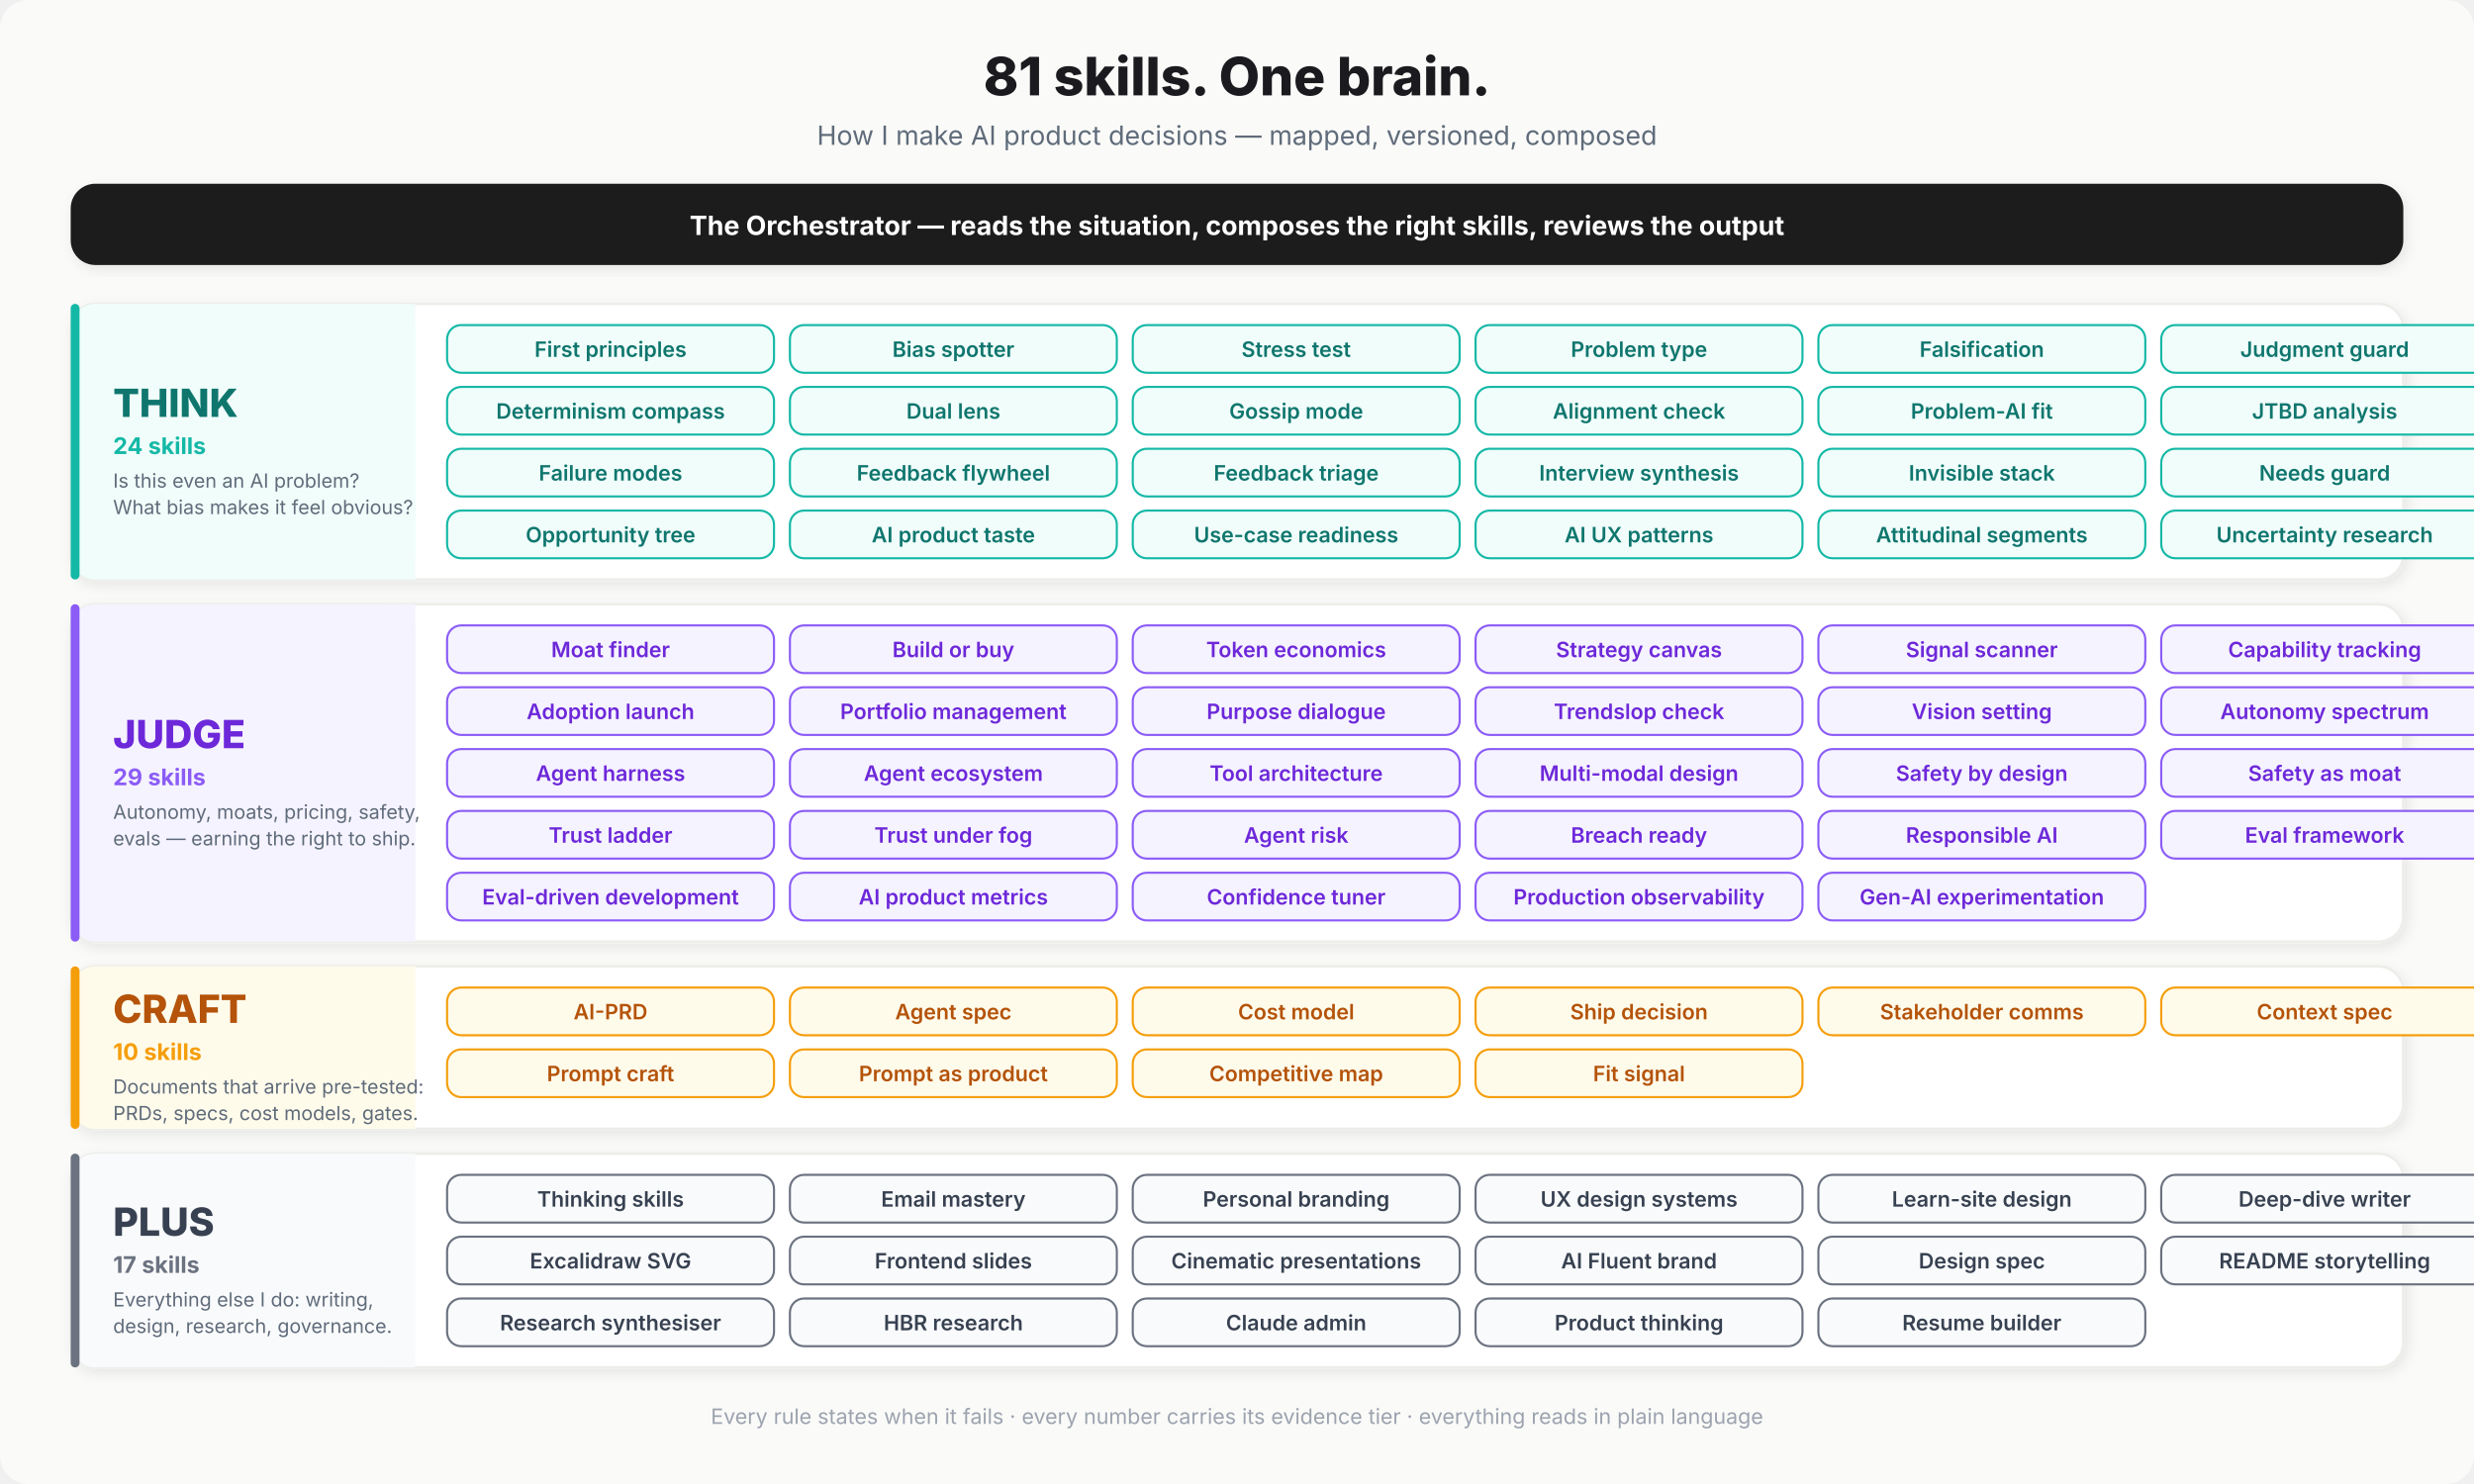
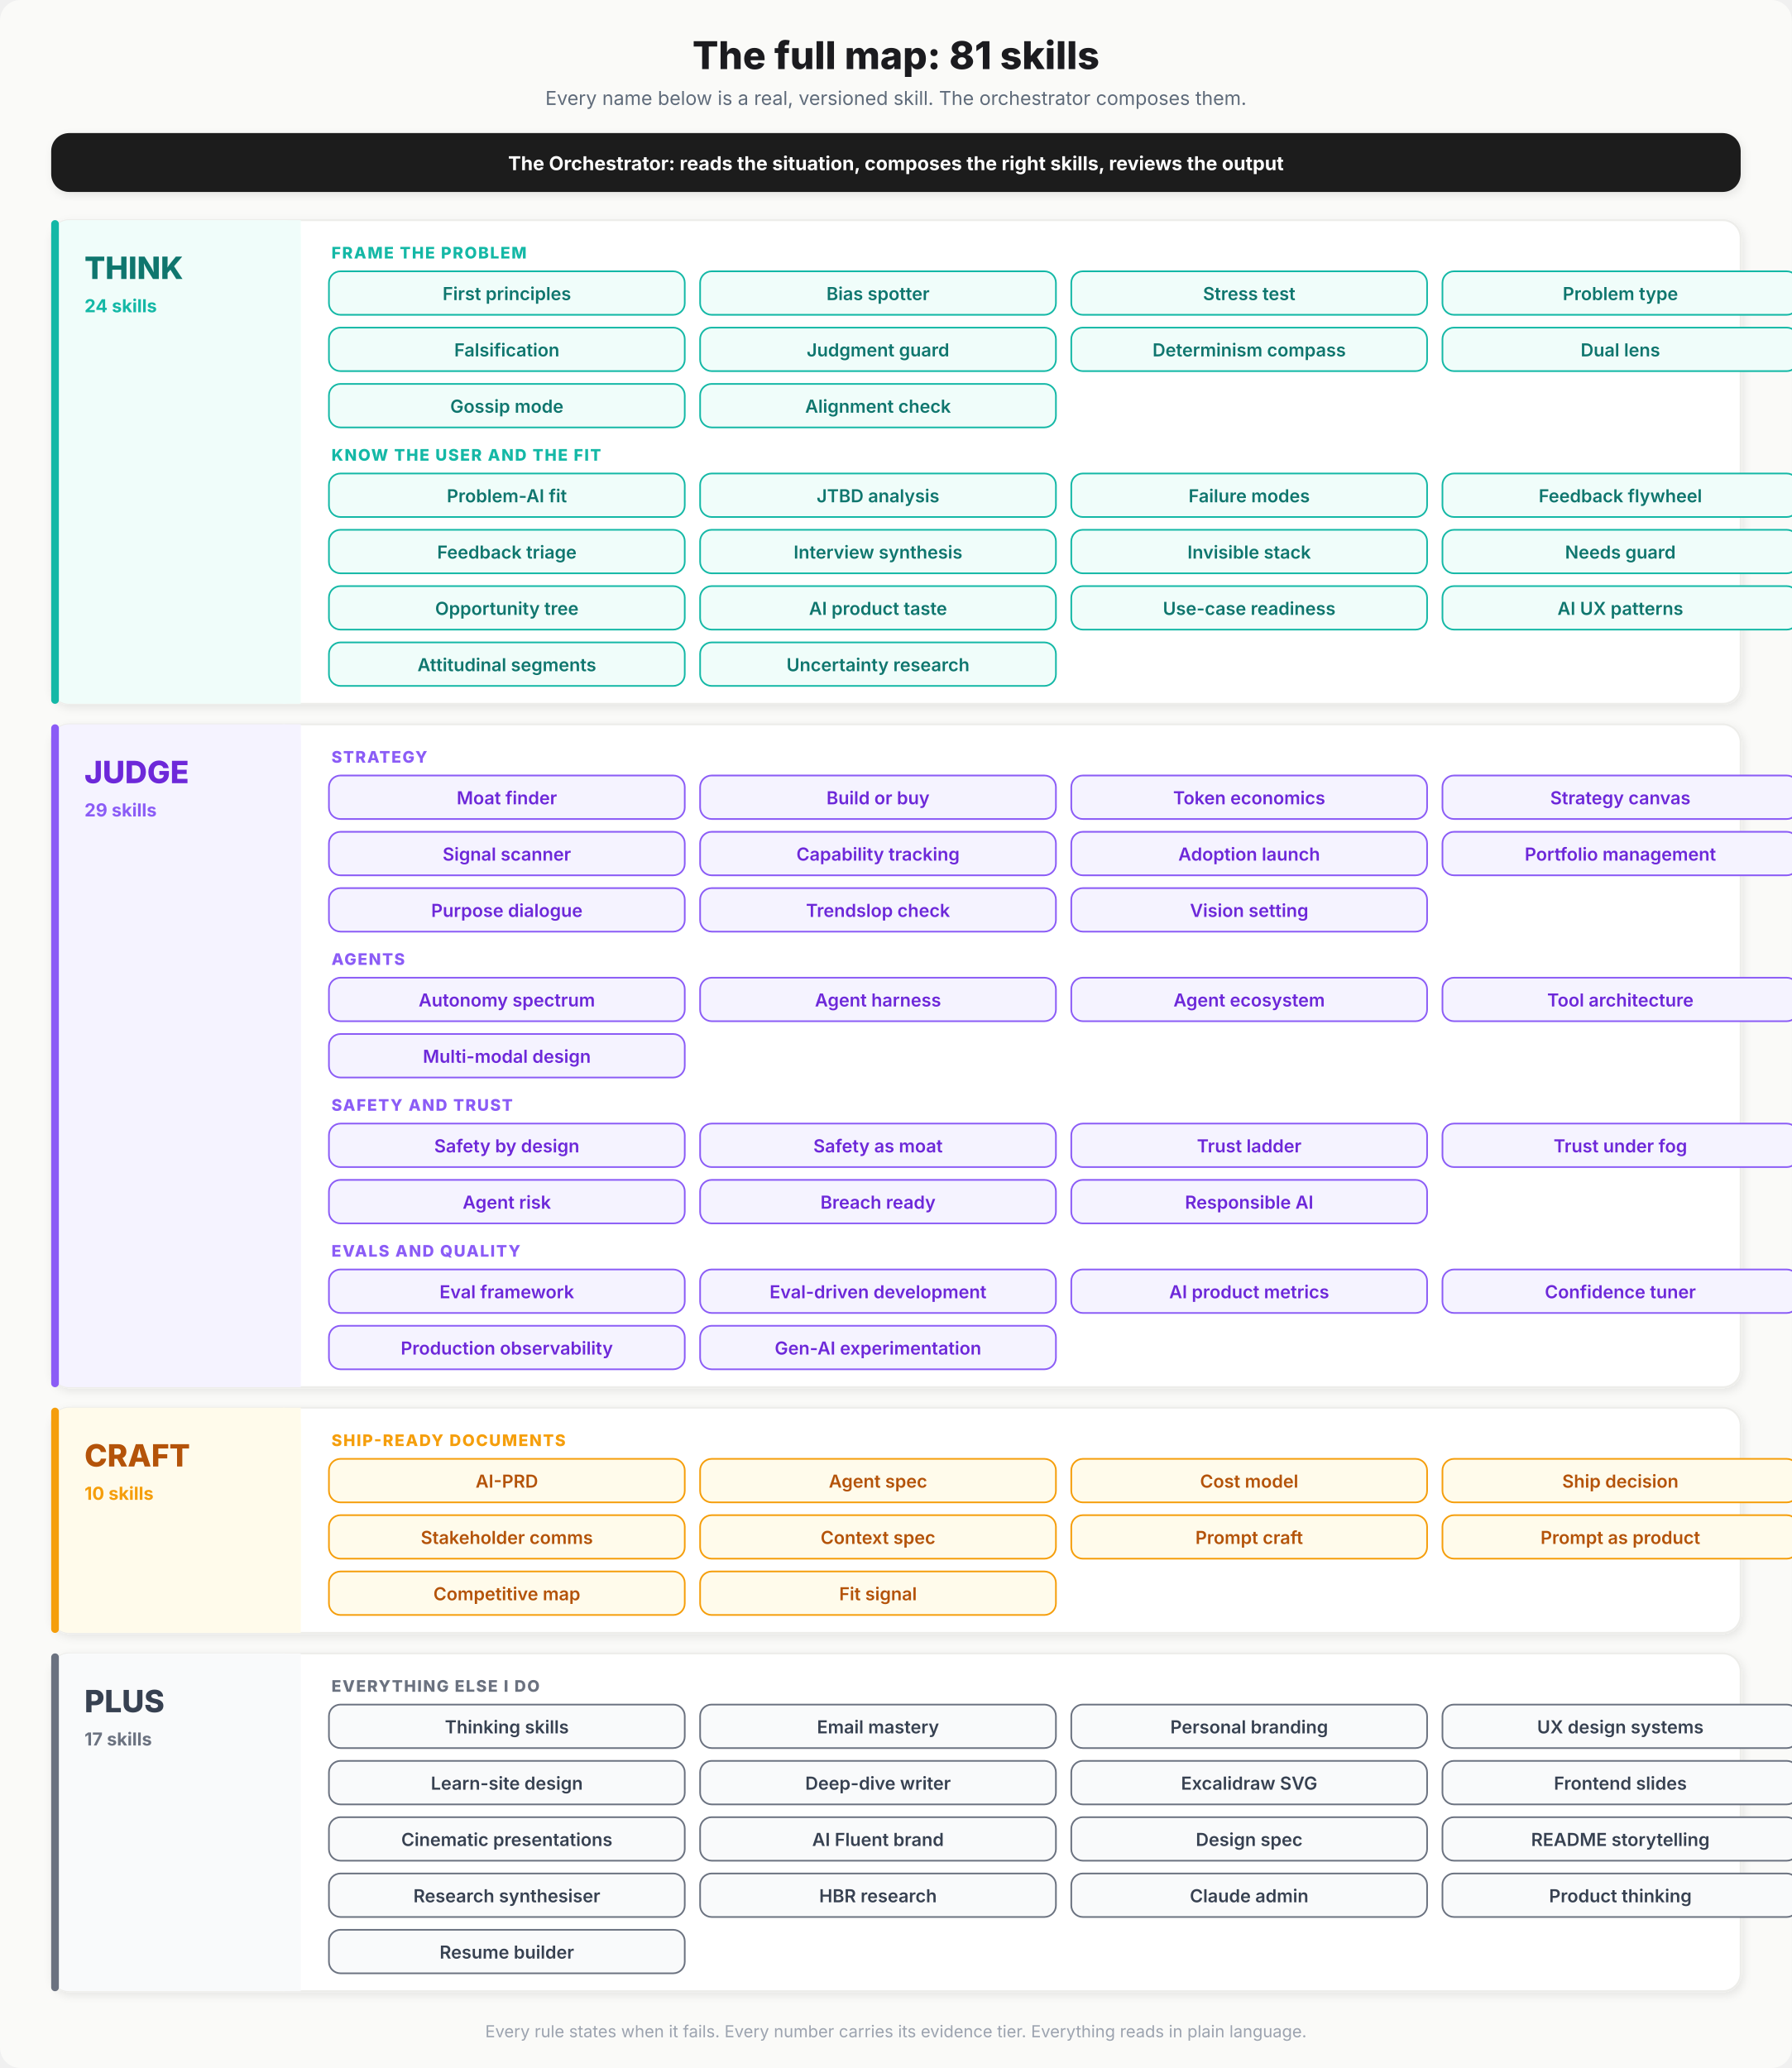
- <svg xmlns="http://www.w3.org/2000/svg" viewBox="0 0 1400 840" font-family="Inter, -apple-system, sans-serif" role="img" aria-label="The full map of 81 skills organized as Think, Judge, Craft, Plus, composed by the orchestrator">
+ <svg xmlns="http://www.w3.org/2000/svg" viewBox="0 0 1400 1616" font-family="Inter, -apple-system, sans-serif" role="img" aria-label="The full map of 81 skills">
  <defs>
    <filter id="s" x="-15%" y="-15%" width="130%" height="130%">
      <feDropShadow dx="1.5" dy="2.5" stdDeviation="3.5" flood-color="#00000015" />
    </filter>
  </defs>
-   <rect width="1400" height="840" rx="16" fill="#FAFAF8" />
-   <text x="700" y="54" text-anchor="middle" fill="#1B1B1F" font-size="30" font-weight="800">81 skills. One brain.</text>
-   <text x="700" y="82" text-anchor="middle" fill="#5F6B7A" font-size="15">How I make AI product decisions — mapped, versioned, composed</text>
+   <rect width="1400" height="1616" rx="16" fill="#FAFAF8" />
+   <text x="700" y="54" text-anchor="middle" fill="#1B1B1F" font-size="30" font-weight="800">The full map: 81 skills</text>
+   <text x="700" y="82" text-anchor="middle" fill="#5F6B7A" font-size="15">Every name below is a real, versioned skill. The orchestrator composes them.</text>
  <rect x="40" y="104" width="1320" height="46" rx="14" fill="#1B1B1F" filter="url(#s)" />
-   <text x="700" y="133" text-anchor="middle" fill="#FFFFFF" font-size="15" font-weight="700">The Orchestrator — reads the situation, composes the right skills, reviews the output</text>
-   <rect x="40" y="172" width="1320" height="156" rx="14" fill="#FFFFFF" stroke="#EDEDEA" stroke-width="1.5" filter="url(#s)" />
-   <rect x="40" y="172" width="195" height="156" rx="14" fill="#F0FDFA" />
-   <rect x="221" y="172" width="14" height="156" fill="#F0FDFA" />
-   <rect x="40" y="172" width="5" height="156" rx="2.5" fill="#14B8A6" />
-   <text x="64" y="236.0" fill="#0F766E" font-size="22" font-weight="800">THINK</text>
-   <text x="64" y="257.0" fill="#14B8A6" font-size="13" font-weight="700">24 skills</text>
-   <text x="64" y="276.0" fill="#5F6B7A" font-size="11">Is this even an AI problem?</text>
-   <text x="64" y="291.0" fill="#5F6B7A" font-size="11">What bias makes it feel obvious?</text>
-   <rect x="253" y="184" width="185" height="27" rx="8" fill="#F0FDFA" stroke="#14B8A6" stroke-width="1.2" />
-   <text x="345.5" y="202" text-anchor="middle" fill="#0F766E" font-size="12" font-weight="600">First principles</text>
-   <rect x="447" y="184" width="185" height="27" rx="8" fill="#F0FDFA" stroke="#14B8A6" stroke-width="1.2" />
-   <text x="539.5" y="202" text-anchor="middle" fill="#0F766E" font-size="12" font-weight="600">Bias spotter</text>
-   <rect x="641" y="184" width="185" height="27" rx="8" fill="#F0FDFA" stroke="#14B8A6" stroke-width="1.2" />
-   <text x="733.5" y="202" text-anchor="middle" fill="#0F766E" font-size="12" font-weight="600">Stress test</text>
-   <rect x="835" y="184" width="185" height="27" rx="8" fill="#F0FDFA" stroke="#14B8A6" stroke-width="1.2" />
-   <text x="927.5" y="202" text-anchor="middle" fill="#0F766E" font-size="12" font-weight="600">Problem type</text>
-   <rect x="1029" y="184" width="185" height="27" rx="8" fill="#F0FDFA" stroke="#14B8A6" stroke-width="1.2" />
-   <text x="1121.5" y="202" text-anchor="middle" fill="#0F766E" font-size="12" font-weight="600">Falsification</text>
-   <rect x="1223" y="184" width="185" height="27" rx="8" fill="#F0FDFA" stroke="#14B8A6" stroke-width="1.2" />
-   <text x="1315.5" y="202" text-anchor="middle" fill="#0F766E" font-size="12" font-weight="600">Judgment guard</text>
-   <rect x="253" y="219" width="185" height="27" rx="8" fill="#F0FDFA" stroke="#14B8A6" stroke-width="1.2" />
-   <text x="345.5" y="237" text-anchor="middle" fill="#0F766E" font-size="12" font-weight="600">Determinism compass</text>
-   <rect x="447" y="219" width="185" height="27" rx="8" fill="#F0FDFA" stroke="#14B8A6" stroke-width="1.2" />
-   <text x="539.5" y="237" text-anchor="middle" fill="#0F766E" font-size="12" font-weight="600">Dual lens</text>
-   <rect x="641" y="219" width="185" height="27" rx="8" fill="#F0FDFA" stroke="#14B8A6" stroke-width="1.2" />
-   <text x="733.5" y="237" text-anchor="middle" fill="#0F766E" font-size="12" font-weight="600">Gossip mode</text>
-   <rect x="835" y="219" width="185" height="27" rx="8" fill="#F0FDFA" stroke="#14B8A6" stroke-width="1.2" />
-   <text x="927.5" y="237" text-anchor="middle" fill="#0F766E" font-size="12" font-weight="600">Alignment check</text>
-   <rect x="1029" y="219" width="185" height="27" rx="8" fill="#F0FDFA" stroke="#14B8A6" stroke-width="1.2" />
-   <text x="1121.5" y="237" text-anchor="middle" fill="#0F766E" font-size="12" font-weight="600">Problem-AI fit</text>
-   <rect x="1223" y="219" width="185" height="27" rx="8" fill="#F0FDFA" stroke="#14B8A6" stroke-width="1.2" />
-   <text x="1315.5" y="237" text-anchor="middle" fill="#0F766E" font-size="12" font-weight="600">JTBD analysis</text>
-   <rect x="253" y="254" width="185" height="27" rx="8" fill="#F0FDFA" stroke="#14B8A6" stroke-width="1.2" />
-   <text x="345.5" y="272" text-anchor="middle" fill="#0F766E" font-size="12" font-weight="600">Failure modes</text>
-   <rect x="447" y="254" width="185" height="27" rx="8" fill="#F0FDFA" stroke="#14B8A6" stroke-width="1.2" />
-   <text x="539.5" y="272" text-anchor="middle" fill="#0F766E" font-size="12" font-weight="600">Feedback flywheel</text>
-   <rect x="641" y="254" width="185" height="27" rx="8" fill="#F0FDFA" stroke="#14B8A6" stroke-width="1.2" />
-   <text x="733.5" y="272" text-anchor="middle" fill="#0F766E" font-size="12" font-weight="600">Feedback triage</text>
-   <rect x="835" y="254" width="185" height="27" rx="8" fill="#F0FDFA" stroke="#14B8A6" stroke-width="1.2" />
-   <text x="927.5" y="272" text-anchor="middle" fill="#0F766E" font-size="12" font-weight="600">Interview synthesis</text>
-   <rect x="1029" y="254" width="185" height="27" rx="8" fill="#F0FDFA" stroke="#14B8A6" stroke-width="1.2" />
-   <text x="1121.5" y="272" text-anchor="middle" fill="#0F766E" font-size="12" font-weight="600">Invisible stack</text>
-   <rect x="1223" y="254" width="185" height="27" rx="8" fill="#F0FDFA" stroke="#14B8A6" stroke-width="1.2" />
-   <text x="1315.5" y="272" text-anchor="middle" fill="#0F766E" font-size="12" font-weight="600">Needs guard</text>
-   <rect x="253" y="289" width="185" height="27" rx="8" fill="#F0FDFA" stroke="#14B8A6" stroke-width="1.2" />
-   <text x="345.5" y="307" text-anchor="middle" fill="#0F766E" font-size="12" font-weight="600">Opportunity tree</text>
-   <rect x="447" y="289" width="185" height="27" rx="8" fill="#F0FDFA" stroke="#14B8A6" stroke-width="1.2" />
-   <text x="539.5" y="307" text-anchor="middle" fill="#0F766E" font-size="12" font-weight="600">AI product taste</text>
-   <rect x="641" y="289" width="185" height="27" rx="8" fill="#F0FDFA" stroke="#14B8A6" stroke-width="1.2" />
-   <text x="733.5" y="307" text-anchor="middle" fill="#0F766E" font-size="12" font-weight="600">Use-case readiness</text>
-   <rect x="835" y="289" width="185" height="27" rx="8" fill="#F0FDFA" stroke="#14B8A6" stroke-width="1.2" />
-   <text x="927.5" y="307" text-anchor="middle" fill="#0F766E" font-size="12" font-weight="600">AI UX patterns</text>
-   <rect x="1029" y="289" width="185" height="27" rx="8" fill="#F0FDFA" stroke="#14B8A6" stroke-width="1.2" />
-   <text x="1121.5" y="307" text-anchor="middle" fill="#0F766E" font-size="12" font-weight="600">Attitudinal segments</text>
-   <rect x="1223" y="289" width="185" height="27" rx="8" fill="#F0FDFA" stroke="#14B8A6" stroke-width="1.2" />
-   <text x="1315.5" y="307" text-anchor="middle" fill="#0F766E" font-size="12" font-weight="600">Uncertainty research</text>
-   <rect x="40" y="342" width="1320" height="191" rx="14" fill="#FFFFFF" stroke="#EDEDEA" stroke-width="1.5" filter="url(#s)" />
-   <rect x="40" y="342" width="195" height="191" rx="14" fill="#F5F3FF" />
-   <rect x="221" y="342" width="14" height="191" fill="#F5F3FF" />
-   <rect x="40" y="342" width="5" height="191" rx="2.5" fill="#8B5CF6" />
-   <text x="64" y="423.5" fill="#6D28D9" font-size="22" font-weight="800">JUDGE</text>
-   <text x="64" y="444.5" fill="#8B5CF6" font-size="13" font-weight="700">29 skills</text>
-   <text x="64" y="463.5" fill="#5F6B7A" font-size="11">Autonomy, moats, pricing, safety,</text>
-   <text x="64" y="478.5" fill="#5F6B7A" font-size="11">evals — earning the right to ship.</text>
-   <rect x="253" y="354" width="185" height="27" rx="8" fill="#F5F3FF" stroke="#8B5CF6" stroke-width="1.2" />
-   <text x="345.5" y="372" text-anchor="middle" fill="#6D28D9" font-size="12" font-weight="600">Moat finder</text>
-   <rect x="447" y="354" width="185" height="27" rx="8" fill="#F5F3FF" stroke="#8B5CF6" stroke-width="1.2" />
-   <text x="539.5" y="372" text-anchor="middle" fill="#6D28D9" font-size="12" font-weight="600">Build or buy</text>
-   <rect x="641" y="354" width="185" height="27" rx="8" fill="#F5F3FF" stroke="#8B5CF6" stroke-width="1.2" />
-   <text x="733.5" y="372" text-anchor="middle" fill="#6D28D9" font-size="12" font-weight="600">Token economics</text>
-   <rect x="835" y="354" width="185" height="27" rx="8" fill="#F5F3FF" stroke="#8B5CF6" stroke-width="1.2" />
-   <text x="927.5" y="372" text-anchor="middle" fill="#6D28D9" font-size="12" font-weight="600">Strategy canvas</text>
-   <rect x="1029" y="354" width="185" height="27" rx="8" fill="#F5F3FF" stroke="#8B5CF6" stroke-width="1.2" />
-   <text x="1121.5" y="372" text-anchor="middle" fill="#6D28D9" font-size="12" font-weight="600">Signal scanner</text>
-   <rect x="1223" y="354" width="185" height="27" rx="8" fill="#F5F3FF" stroke="#8B5CF6" stroke-width="1.2" />
-   <text x="1315.5" y="372" text-anchor="middle" fill="#6D28D9" font-size="12" font-weight="600">Capability tracking</text>
-   <rect x="253" y="389" width="185" height="27" rx="8" fill="#F5F3FF" stroke="#8B5CF6" stroke-width="1.2" />
-   <text x="345.5" y="407" text-anchor="middle" fill="#6D28D9" font-size="12" font-weight="600">Adoption launch</text>
-   <rect x="447" y="389" width="185" height="27" rx="8" fill="#F5F3FF" stroke="#8B5CF6" stroke-width="1.2" />
-   <text x="539.5" y="407" text-anchor="middle" fill="#6D28D9" font-size="12" font-weight="600">Portfolio management</text>
-   <rect x="641" y="389" width="185" height="27" rx="8" fill="#F5F3FF" stroke="#8B5CF6" stroke-width="1.2" />
-   <text x="733.5" y="407" text-anchor="middle" fill="#6D28D9" font-size="12" font-weight="600">Purpose dialogue</text>
-   <rect x="835" y="389" width="185" height="27" rx="8" fill="#F5F3FF" stroke="#8B5CF6" stroke-width="1.2" />
-   <text x="927.5" y="407" text-anchor="middle" fill="#6D28D9" font-size="12" font-weight="600">Trendslop check</text>
-   <rect x="1029" y="389" width="185" height="27" rx="8" fill="#F5F3FF" stroke="#8B5CF6" stroke-width="1.2" />
-   <text x="1121.5" y="407" text-anchor="middle" fill="#6D28D9" font-size="12" font-weight="600">Vision setting</text>
-   <rect x="1223" y="389" width="185" height="27" rx="8" fill="#F5F3FF" stroke="#8B5CF6" stroke-width="1.2" />
-   <text x="1315.5" y="407" text-anchor="middle" fill="#6D28D9" font-size="12" font-weight="600">Autonomy spectrum</text>
-   <rect x="253" y="424" width="185" height="27" rx="8" fill="#F5F3FF" stroke="#8B5CF6" stroke-width="1.2" />
-   <text x="345.5" y="442" text-anchor="middle" fill="#6D28D9" font-size="12" font-weight="600">Agent harness</text>
-   <rect x="447" y="424" width="185" height="27" rx="8" fill="#F5F3FF" stroke="#8B5CF6" stroke-width="1.2" />
-   <text x="539.5" y="442" text-anchor="middle" fill="#6D28D9" font-size="12" font-weight="600">Agent ecosystem</text>
-   <rect x="641" y="424" width="185" height="27" rx="8" fill="#F5F3FF" stroke="#8B5CF6" stroke-width="1.2" />
-   <text x="733.5" y="442" text-anchor="middle" fill="#6D28D9" font-size="12" font-weight="600">Tool architecture</text>
-   <rect x="835" y="424" width="185" height="27" rx="8" fill="#F5F3FF" stroke="#8B5CF6" stroke-width="1.2" />
-   <text x="927.5" y="442" text-anchor="middle" fill="#6D28D9" font-size="12" font-weight="600">Multi-modal design</text>
-   <rect x="1029" y="424" width="185" height="27" rx="8" fill="#F5F3FF" stroke="#8B5CF6" stroke-width="1.2" />
-   <text x="1121.5" y="442" text-anchor="middle" fill="#6D28D9" font-size="12" font-weight="600">Safety by design</text>
-   <rect x="1223" y="424" width="185" height="27" rx="8" fill="#F5F3FF" stroke="#8B5CF6" stroke-width="1.2" />
-   <text x="1315.5" y="442" text-anchor="middle" fill="#6D28D9" font-size="12" font-weight="600">Safety as moat</text>
-   <rect x="253" y="459" width="185" height="27" rx="8" fill="#F5F3FF" stroke="#8B5CF6" stroke-width="1.2" />
-   <text x="345.5" y="477" text-anchor="middle" fill="#6D28D9" font-size="12" font-weight="600">Trust ladder</text>
-   <rect x="447" y="459" width="185" height="27" rx="8" fill="#F5F3FF" stroke="#8B5CF6" stroke-width="1.2" />
-   <text x="539.5" y="477" text-anchor="middle" fill="#6D28D9" font-size="12" font-weight="600">Trust under fog</text>
-   <rect x="641" y="459" width="185" height="27" rx="8" fill="#F5F3FF" stroke="#8B5CF6" stroke-width="1.2" />
-   <text x="733.5" y="477" text-anchor="middle" fill="#6D28D9" font-size="12" font-weight="600">Agent risk</text>
-   <rect x="835" y="459" width="185" height="27" rx="8" fill="#F5F3FF" stroke="#8B5CF6" stroke-width="1.2" />
-   <text x="927.5" y="477" text-anchor="middle" fill="#6D28D9" font-size="12" font-weight="600">Breach ready</text>
-   <rect x="1029" y="459" width="185" height="27" rx="8" fill="#F5F3FF" stroke="#8B5CF6" stroke-width="1.2" />
-   <text x="1121.5" y="477" text-anchor="middle" fill="#6D28D9" font-size="12" font-weight="600">Responsible AI</text>
-   <rect x="1223" y="459" width="185" height="27" rx="8" fill="#F5F3FF" stroke="#8B5CF6" stroke-width="1.2" />
-   <text x="1315.5" y="477" text-anchor="middle" fill="#6D28D9" font-size="12" font-weight="600">Eval framework</text>
-   <rect x="253" y="494" width="185" height="27" rx="8" fill="#F5F3FF" stroke="#8B5CF6" stroke-width="1.2" />
-   <text x="345.5" y="512" text-anchor="middle" fill="#6D28D9" font-size="12" font-weight="600">Eval-driven development</text>
-   <rect x="447" y="494" width="185" height="27" rx="8" fill="#F5F3FF" stroke="#8B5CF6" stroke-width="1.2" />
-   <text x="539.5" y="512" text-anchor="middle" fill="#6D28D9" font-size="12" font-weight="600">AI product metrics</text>
-   <rect x="641" y="494" width="185" height="27" rx="8" fill="#F5F3FF" stroke="#8B5CF6" stroke-width="1.2" />
-   <text x="733.5" y="512" text-anchor="middle" fill="#6D28D9" font-size="12" font-weight="600">Confidence tuner</text>
-   <rect x="835" y="494" width="185" height="27" rx="8" fill="#F5F3FF" stroke="#8B5CF6" stroke-width="1.2" />
-   <text x="927.5" y="512" text-anchor="middle" fill="#6D28D9" font-size="12" font-weight="600">Production observability</text>
-   <rect x="1029" y="494" width="185" height="27" rx="8" fill="#F5F3FF" stroke="#8B5CF6" stroke-width="1.2" />
-   <text x="1121.5" y="512" text-anchor="middle" fill="#6D28D9" font-size="12" font-weight="600">Gen-AI experimentation</text>
-   <rect x="40" y="547" width="1320" height="92" rx="14" fill="#FFFFFF" stroke="#EDEDEA" stroke-width="1.5" filter="url(#s)" />
-   <rect x="40" y="547" width="195" height="92" rx="14" fill="#FFFBEB" />
-   <rect x="221" y="547" width="14" height="92" fill="#FFFBEB" />
-   <rect x="40" y="547" width="5" height="92" rx="2.5" fill="#F59E0B" />
-   <text x="64" y="579.0" fill="#B45309" font-size="22" font-weight="800">CRAFT</text>
-   <text x="64" y="600.0" fill="#F59E0B" font-size="13" font-weight="700">10 skills</text>
-   <text x="64" y="619.0" fill="#5F6B7A" font-size="11">Documents that arrive pre-tested:</text>
-   <text x="64" y="634.0" fill="#5F6B7A" font-size="11">PRDs, specs, cost models, gates.</text>
-   <rect x="253" y="559" width="185" height="27" rx="8" fill="#FFFBEB" stroke="#F59E0B" stroke-width="1.2" />
-   <text x="345.5" y="577" text-anchor="middle" fill="#B45309" font-size="12" font-weight="600">AI-PRD</text>
-   <rect x="447" y="559" width="185" height="27" rx="8" fill="#FFFBEB" stroke="#F59E0B" stroke-width="1.2" />
-   <text x="539.5" y="577" text-anchor="middle" fill="#B45309" font-size="12" font-weight="600">Agent spec</text>
-   <rect x="641" y="559" width="185" height="27" rx="8" fill="#FFFBEB" stroke="#F59E0B" stroke-width="1.2" />
-   <text x="733.5" y="577" text-anchor="middle" fill="#B45309" font-size="12" font-weight="600">Cost model</text>
-   <rect x="835" y="559" width="185" height="27" rx="8" fill="#FFFBEB" stroke="#F59E0B" stroke-width="1.2" />
-   <text x="927.5" y="577" text-anchor="middle" fill="#B45309" font-size="12" font-weight="600">Ship decision</text>
-   <rect x="1029" y="559" width="185" height="27" rx="8" fill="#FFFBEB" stroke="#F59E0B" stroke-width="1.2" />
-   <text x="1121.5" y="577" text-anchor="middle" fill="#B45309" font-size="12" font-weight="600">Stakeholder comms</text>
-   <rect x="1223" y="559" width="185" height="27" rx="8" fill="#FFFBEB" stroke="#F59E0B" stroke-width="1.2" />
-   <text x="1315.5" y="577" text-anchor="middle" fill="#B45309" font-size="12" font-weight="600">Context spec</text>
-   <rect x="253" y="594" width="185" height="27" rx="8" fill="#FFFBEB" stroke="#F59E0B" stroke-width="1.2" />
-   <text x="345.5" y="612" text-anchor="middle" fill="#B45309" font-size="12" font-weight="600">Prompt craft</text>
-   <rect x="447" y="594" width="185" height="27" rx="8" fill="#FFFBEB" stroke="#F59E0B" stroke-width="1.2" />
-   <text x="539.5" y="612" text-anchor="middle" fill="#B45309" font-size="12" font-weight="600">Prompt as product</text>
-   <rect x="641" y="594" width="185" height="27" rx="8" fill="#FFFBEB" stroke="#F59E0B" stroke-width="1.2" />
-   <text x="733.5" y="612" text-anchor="middle" fill="#B45309" font-size="12" font-weight="600">Competitive map</text>
-   <rect x="835" y="594" width="185" height="27" rx="8" fill="#FFFBEB" stroke="#F59E0B" stroke-width="1.2" />
-   <text x="927.5" y="612" text-anchor="middle" fill="#B45309" font-size="12" font-weight="600">Fit signal</text>
-   <rect x="40" y="653" width="1320" height="121" rx="14" fill="#FFFFFF" stroke="#EDEDEA" stroke-width="1.5" filter="url(#s)" />
-   <rect x="40" y="653" width="195" height="121" rx="14" fill="#F9FAFB" />
-   <rect x="221" y="653" width="14" height="121" fill="#F9FAFB" />
-   <rect x="40" y="653" width="5" height="121" rx="2.5" fill="#6B7280" />
-   <text x="64" y="699.5" fill="#374151" font-size="22" font-weight="800">PLUS</text>
-   <text x="64" y="720.5" fill="#6B7280" font-size="13" font-weight="700">17 skills</text>
-   <text x="64" y="739.5" fill="#5F6B7A" font-size="11">Everything else I do: writing,</text>
-   <text x="64" y="754.5" fill="#5F6B7A" font-size="11">design, research, governance.</text>
-   <rect x="253" y="665" width="185" height="27" rx="8" fill="#F9FAFB" stroke="#6B7280" stroke-width="1.2" />
-   <text x="345.5" y="683" text-anchor="middle" fill="#374151" font-size="12" font-weight="600">Thinking skills</text>
-   <rect x="447" y="665" width="185" height="27" rx="8" fill="#F9FAFB" stroke="#6B7280" stroke-width="1.2" />
-   <text x="539.5" y="683" text-anchor="middle" fill="#374151" font-size="12" font-weight="600">Email mastery</text>
-   <rect x="641" y="665" width="185" height="27" rx="8" fill="#F9FAFB" stroke="#6B7280" stroke-width="1.2" />
-   <text x="733.5" y="683" text-anchor="middle" fill="#374151" font-size="12" font-weight="600">Personal branding</text>
-   <rect x="835" y="665" width="185" height="27" rx="8" fill="#F9FAFB" stroke="#6B7280" stroke-width="1.2" />
-   <text x="927.5" y="683" text-anchor="middle" fill="#374151" font-size="12" font-weight="600">UX design systems</text>
-   <rect x="1029" y="665" width="185" height="27" rx="8" fill="#F9FAFB" stroke="#6B7280" stroke-width="1.2" />
-   <text x="1121.5" y="683" text-anchor="middle" fill="#374151" font-size="12" font-weight="600">Learn-site design</text>
-   <rect x="1223" y="665" width="185" height="27" rx="8" fill="#F9FAFB" stroke="#6B7280" stroke-width="1.2" />
-   <text x="1315.5" y="683" text-anchor="middle" fill="#374151" font-size="12" font-weight="600">Deep-dive writer</text>
-   <rect x="253" y="700" width="185" height="27" rx="8" fill="#F9FAFB" stroke="#6B7280" stroke-width="1.2" />
-   <text x="345.5" y="718" text-anchor="middle" fill="#374151" font-size="12" font-weight="600">Excalidraw SVG</text>
-   <rect x="447" y="700" width="185" height="27" rx="8" fill="#F9FAFB" stroke="#6B7280" stroke-width="1.2" />
-   <text x="539.5" y="718" text-anchor="middle" fill="#374151" font-size="12" font-weight="600">Frontend slides</text>
-   <rect x="641" y="700" width="185" height="27" rx="8" fill="#F9FAFB" stroke="#6B7280" stroke-width="1.2" />
-   <text x="733.5" y="718" text-anchor="middle" fill="#374151" font-size="12" font-weight="600">Cinematic presentations</text>
-   <rect x="835" y="700" width="185" height="27" rx="8" fill="#F9FAFB" stroke="#6B7280" stroke-width="1.2" />
-   <text x="927.5" y="718" text-anchor="middle" fill="#374151" font-size="12" font-weight="600">AI Fluent brand</text>
-   <rect x="1029" y="700" width="185" height="27" rx="8" fill="#F9FAFB" stroke="#6B7280" stroke-width="1.2" />
-   <text x="1121.5" y="718" text-anchor="middle" fill="#374151" font-size="12" font-weight="600">Design spec</text>
-   <rect x="1223" y="700" width="185" height="27" rx="8" fill="#F9FAFB" stroke="#6B7280" stroke-width="1.2" />
-   <text x="1315.5" y="718" text-anchor="middle" fill="#374151" font-size="12" font-weight="600">README storytelling</text>
-   <rect x="253" y="735" width="185" height="27" rx="8" fill="#F9FAFB" stroke="#6B7280" stroke-width="1.2" />
-   <text x="345.5" y="753" text-anchor="middle" fill="#374151" font-size="12" font-weight="600">Research synthesiser</text>
-   <rect x="447" y="735" width="185" height="27" rx="8" fill="#F9FAFB" stroke="#6B7280" stroke-width="1.2" />
-   <text x="539.5" y="753" text-anchor="middle" fill="#374151" font-size="12" font-weight="600">HBR research</text>
-   <rect x="641" y="735" width="185" height="27" rx="8" fill="#F9FAFB" stroke="#6B7280" stroke-width="1.2" />
-   <text x="733.5" y="753" text-anchor="middle" fill="#374151" font-size="12" font-weight="600">Claude admin</text>
-   <rect x="835" y="735" width="185" height="27" rx="8" fill="#F9FAFB" stroke="#6B7280" stroke-width="1.2" />
-   <text x="927.5" y="753" text-anchor="middle" fill="#374151" font-size="12" font-weight="600">Product thinking</text>
-   <rect x="1029" y="735" width="185" height="27" rx="8" fill="#F9FAFB" stroke="#6B7280" stroke-width="1.2" />
-   <text x="1121.5" y="753" text-anchor="middle" fill="#374151" font-size="12" font-weight="600">Resume builder</text>
-   <text x="700" y="806" text-anchor="middle" fill="#9CA3AF" font-size="12">Every rule states when it fails · every number carries its evidence tier · everything reads in plain language</text>
+   <text x="700" y="133" text-anchor="middle" fill="#FFFFFF" font-size="15" font-weight="700">The Orchestrator: reads the situation, composes the right skills, reviews the output</text>
+   <rect x="40" y="172" width="1320" height="378" rx="14" fill="#FFFFFF" stroke="#EDEDEA" stroke-width="1.5" filter="url(#s)" />
+   <rect x="40" y="172" width="195" height="378" rx="14" fill="#F0FDFA" />
+   <rect x="221" y="172" width="14" height="378" fill="#F0FDFA" />
+   <rect x="40" y="172" width="6" height="378" rx="3" fill="#14B8A6" />
+   <text x="66" y="218" fill="#0F766E" font-size="24" font-weight="800">THINK</text>
+   <text x="66" y="244" fill="#14B8A6" font-size="14" font-weight="700">24 skills</text>
+   <text x="259" y="202" fill="#14B8A6" font-size="12.5" font-weight="800" letter-spacing="1">FRAME THE PROBLEM</text>
+   <rect x="257" y="212" width="278" height="34" rx="9" fill="#F0FDFA" stroke="#14B8A6" stroke-width="1.3" />
+   <text x="396.0" y="234.5" text-anchor="middle" fill="#0F766E" font-size="14" font-weight="600">First principles</text>
+   <rect x="547" y="212" width="278" height="34" rx="9" fill="#F0FDFA" stroke="#14B8A6" stroke-width="1.3" />
+   <text x="686.0" y="234.5" text-anchor="middle" fill="#0F766E" font-size="14" font-weight="600">Bias spotter</text>
+   <rect x="837" y="212" width="278" height="34" rx="9" fill="#F0FDFA" stroke="#14B8A6" stroke-width="1.3" />
+   <text x="976.0" y="234.5" text-anchor="middle" fill="#0F766E" font-size="14" font-weight="600">Stress test</text>
+   <rect x="1127" y="212" width="278" height="34" rx="9" fill="#F0FDFA" stroke="#14B8A6" stroke-width="1.3" />
+   <text x="1266.0" y="234.5" text-anchor="middle" fill="#0F766E" font-size="14" font-weight="600">Problem type</text>
+   <rect x="257" y="256" width="278" height="34" rx="9" fill="#F0FDFA" stroke="#14B8A6" stroke-width="1.3" />
+   <text x="396.0" y="278.5" text-anchor="middle" fill="#0F766E" font-size="14" font-weight="600">Falsification</text>
+   <rect x="547" y="256" width="278" height="34" rx="9" fill="#F0FDFA" stroke="#14B8A6" stroke-width="1.3" />
+   <text x="686.0" y="278.5" text-anchor="middle" fill="#0F766E" font-size="14" font-weight="600">Judgment guard</text>
+   <rect x="837" y="256" width="278" height="34" rx="9" fill="#F0FDFA" stroke="#14B8A6" stroke-width="1.3" />
+   <text x="976.0" y="278.5" text-anchor="middle" fill="#0F766E" font-size="14" font-weight="600">Determinism compass</text>
+   <rect x="1127" y="256" width="278" height="34" rx="9" fill="#F0FDFA" stroke="#14B8A6" stroke-width="1.3" />
+   <text x="1266.0" y="278.5" text-anchor="middle" fill="#0F766E" font-size="14" font-weight="600">Dual lens</text>
+   <rect x="257" y="300" width="278" height="34" rx="9" fill="#F0FDFA" stroke="#14B8A6" stroke-width="1.3" />
+   <text x="396.0" y="322.5" text-anchor="middle" fill="#0F766E" font-size="14" font-weight="600">Gossip mode</text>
+   <rect x="547" y="300" width="278" height="34" rx="9" fill="#F0FDFA" stroke="#14B8A6" stroke-width="1.3" />
+   <text x="686.0" y="322.5" text-anchor="middle" fill="#0F766E" font-size="14" font-weight="600">Alignment check</text>
+   <text x="259" y="360" fill="#14B8A6" font-size="12.5" font-weight="800" letter-spacing="1">KNOW THE USER AND THE FIT</text>
+   <rect x="257" y="370" width="278" height="34" rx="9" fill="#F0FDFA" stroke="#14B8A6" stroke-width="1.3" />
+   <text x="396.0" y="392.5" text-anchor="middle" fill="#0F766E" font-size="14" font-weight="600">Problem-AI fit</text>
+   <rect x="547" y="370" width="278" height="34" rx="9" fill="#F0FDFA" stroke="#14B8A6" stroke-width="1.3" />
+   <text x="686.0" y="392.5" text-anchor="middle" fill="#0F766E" font-size="14" font-weight="600">JTBD analysis</text>
+   <rect x="837" y="370" width="278" height="34" rx="9" fill="#F0FDFA" stroke="#14B8A6" stroke-width="1.3" />
+   <text x="976.0" y="392.5" text-anchor="middle" fill="#0F766E" font-size="14" font-weight="600">Failure modes</text>
+   <rect x="1127" y="370" width="278" height="34" rx="9" fill="#F0FDFA" stroke="#14B8A6" stroke-width="1.3" />
+   <text x="1266.0" y="392.5" text-anchor="middle" fill="#0F766E" font-size="14" font-weight="600">Feedback flywheel</text>
+   <rect x="257" y="414" width="278" height="34" rx="9" fill="#F0FDFA" stroke="#14B8A6" stroke-width="1.3" />
+   <text x="396.0" y="436.5" text-anchor="middle" fill="#0F766E" font-size="14" font-weight="600">Feedback triage</text>
+   <rect x="547" y="414" width="278" height="34" rx="9" fill="#F0FDFA" stroke="#14B8A6" stroke-width="1.3" />
+   <text x="686.0" y="436.5" text-anchor="middle" fill="#0F766E" font-size="14" font-weight="600">Interview synthesis</text>
+   <rect x="837" y="414" width="278" height="34" rx="9" fill="#F0FDFA" stroke="#14B8A6" stroke-width="1.3" />
+   <text x="976.0" y="436.5" text-anchor="middle" fill="#0F766E" font-size="14" font-weight="600">Invisible stack</text>
+   <rect x="1127" y="414" width="278" height="34" rx="9" fill="#F0FDFA" stroke="#14B8A6" stroke-width="1.3" />
+   <text x="1266.0" y="436.5" text-anchor="middle" fill="#0F766E" font-size="14" font-weight="600">Needs guard</text>
+   <rect x="257" y="458" width="278" height="34" rx="9" fill="#F0FDFA" stroke="#14B8A6" stroke-width="1.3" />
+   <text x="396.0" y="480.5" text-anchor="middle" fill="#0F766E" font-size="14" font-weight="600">Opportunity tree</text>
+   <rect x="547" y="458" width="278" height="34" rx="9" fill="#F0FDFA" stroke="#14B8A6" stroke-width="1.3" />
+   <text x="686.0" y="480.5" text-anchor="middle" fill="#0F766E" font-size="14" font-weight="600">AI product taste</text>
+   <rect x="837" y="458" width="278" height="34" rx="9" fill="#F0FDFA" stroke="#14B8A6" stroke-width="1.3" />
+   <text x="976.0" y="480.5" text-anchor="middle" fill="#0F766E" font-size="14" font-weight="600">Use-case readiness</text>
+   <rect x="1127" y="458" width="278" height="34" rx="9" fill="#F0FDFA" stroke="#14B8A6" stroke-width="1.3" />
+   <text x="1266.0" y="480.5" text-anchor="middle" fill="#0F766E" font-size="14" font-weight="600">AI UX patterns</text>
+   <rect x="257" y="502" width="278" height="34" rx="9" fill="#F0FDFA" stroke="#14B8A6" stroke-width="1.3" />
+   <text x="396.0" y="524.5" text-anchor="middle" fill="#0F766E" font-size="14" font-weight="600">Attitudinal segments</text>
+   <rect x="547" y="502" width="278" height="34" rx="9" fill="#F0FDFA" stroke="#14B8A6" stroke-width="1.3" />
+   <text x="686.0" y="524.5" text-anchor="middle" fill="#0F766E" font-size="14" font-weight="600">Uncertainty research</text>
+   <rect x="40" y="566" width="1320" height="518" rx="14" fill="#FFFFFF" stroke="#EDEDEA" stroke-width="1.5" filter="url(#s)" />
+   <rect x="40" y="566" width="195" height="518" rx="14" fill="#F5F3FF" />
+   <rect x="221" y="566" width="14" height="518" fill="#F5F3FF" />
+   <rect x="40" y="566" width="6" height="518" rx="3" fill="#8B5CF6" />
+   <text x="66" y="612" fill="#6D28D9" font-size="24" font-weight="800">JUDGE</text>
+   <text x="66" y="638" fill="#8B5CF6" font-size="14" font-weight="700">29 skills</text>
+   <text x="259" y="596" fill="#8B5CF6" font-size="12.5" font-weight="800" letter-spacing="1">STRATEGY</text>
+   <rect x="257" y="606" width="278" height="34" rx="9" fill="#F5F3FF" stroke="#8B5CF6" stroke-width="1.3" />
+   <text x="396.0" y="628.5" text-anchor="middle" fill="#6D28D9" font-size="14" font-weight="600">Moat finder</text>
+   <rect x="547" y="606" width="278" height="34" rx="9" fill="#F5F3FF" stroke="#8B5CF6" stroke-width="1.3" />
+   <text x="686.0" y="628.5" text-anchor="middle" fill="#6D28D9" font-size="14" font-weight="600">Build or buy</text>
+   <rect x="837" y="606" width="278" height="34" rx="9" fill="#F5F3FF" stroke="#8B5CF6" stroke-width="1.3" />
+   <text x="976.0" y="628.5" text-anchor="middle" fill="#6D28D9" font-size="14" font-weight="600">Token economics</text>
+   <rect x="1127" y="606" width="278" height="34" rx="9" fill="#F5F3FF" stroke="#8B5CF6" stroke-width="1.3" />
+   <text x="1266.0" y="628.5" text-anchor="middle" fill="#6D28D9" font-size="14" font-weight="600">Strategy canvas</text>
+   <rect x="257" y="650" width="278" height="34" rx="9" fill="#F5F3FF" stroke="#8B5CF6" stroke-width="1.3" />
+   <text x="396.0" y="672.5" text-anchor="middle" fill="#6D28D9" font-size="14" font-weight="600">Signal scanner</text>
+   <rect x="547" y="650" width="278" height="34" rx="9" fill="#F5F3FF" stroke="#8B5CF6" stroke-width="1.3" />
+   <text x="686.0" y="672.5" text-anchor="middle" fill="#6D28D9" font-size="14" font-weight="600">Capability tracking</text>
+   <rect x="837" y="650" width="278" height="34" rx="9" fill="#F5F3FF" stroke="#8B5CF6" stroke-width="1.3" />
+   <text x="976.0" y="672.5" text-anchor="middle" fill="#6D28D9" font-size="14" font-weight="600">Adoption launch</text>
+   <rect x="1127" y="650" width="278" height="34" rx="9" fill="#F5F3FF" stroke="#8B5CF6" stroke-width="1.3" />
+   <text x="1266.0" y="672.5" text-anchor="middle" fill="#6D28D9" font-size="14" font-weight="600">Portfolio management</text>
+   <rect x="257" y="694" width="278" height="34" rx="9" fill="#F5F3FF" stroke="#8B5CF6" stroke-width="1.3" />
+   <text x="396.0" y="716.5" text-anchor="middle" fill="#6D28D9" font-size="14" font-weight="600">Purpose dialogue</text>
+   <rect x="547" y="694" width="278" height="34" rx="9" fill="#F5F3FF" stroke="#8B5CF6" stroke-width="1.3" />
+   <text x="686.0" y="716.5" text-anchor="middle" fill="#6D28D9" font-size="14" font-weight="600">Trendslop check</text>
+   <rect x="837" y="694" width="278" height="34" rx="9" fill="#F5F3FF" stroke="#8B5CF6" stroke-width="1.3" />
+   <text x="976.0" y="716.5" text-anchor="middle" fill="#6D28D9" font-size="14" font-weight="600">Vision setting</text>
+   <text x="259" y="754" fill="#8B5CF6" font-size="12.5" font-weight="800" letter-spacing="1">AGENTS</text>
+   <rect x="257" y="764" width="278" height="34" rx="9" fill="#F5F3FF" stroke="#8B5CF6" stroke-width="1.3" />
+   <text x="396.0" y="786.5" text-anchor="middle" fill="#6D28D9" font-size="14" font-weight="600">Autonomy spectrum</text>
+   <rect x="547" y="764" width="278" height="34" rx="9" fill="#F5F3FF" stroke="#8B5CF6" stroke-width="1.3" />
+   <text x="686.0" y="786.5" text-anchor="middle" fill="#6D28D9" font-size="14" font-weight="600">Agent harness</text>
+   <rect x="837" y="764" width="278" height="34" rx="9" fill="#F5F3FF" stroke="#8B5CF6" stroke-width="1.3" />
+   <text x="976.0" y="786.5" text-anchor="middle" fill="#6D28D9" font-size="14" font-weight="600">Agent ecosystem</text>
+   <rect x="1127" y="764" width="278" height="34" rx="9" fill="#F5F3FF" stroke="#8B5CF6" stroke-width="1.3" />
+   <text x="1266.0" y="786.5" text-anchor="middle" fill="#6D28D9" font-size="14" font-weight="600">Tool architecture</text>
+   <rect x="257" y="808" width="278" height="34" rx="9" fill="#F5F3FF" stroke="#8B5CF6" stroke-width="1.3" />
+   <text x="396.0" y="830.5" text-anchor="middle" fill="#6D28D9" font-size="14" font-weight="600">Multi-modal design</text>
+   <text x="259" y="868" fill="#8B5CF6" font-size="12.5" font-weight="800" letter-spacing="1">SAFETY AND TRUST</text>
+   <rect x="257" y="878" width="278" height="34" rx="9" fill="#F5F3FF" stroke="#8B5CF6" stroke-width="1.3" />
+   <text x="396.0" y="900.5" text-anchor="middle" fill="#6D28D9" font-size="14" font-weight="600">Safety by design</text>
+   <rect x="547" y="878" width="278" height="34" rx="9" fill="#F5F3FF" stroke="#8B5CF6" stroke-width="1.3" />
+   <text x="686.0" y="900.5" text-anchor="middle" fill="#6D28D9" font-size="14" font-weight="600">Safety as moat</text>
+   <rect x="837" y="878" width="278" height="34" rx="9" fill="#F5F3FF" stroke="#8B5CF6" stroke-width="1.3" />
+   <text x="976.0" y="900.5" text-anchor="middle" fill="#6D28D9" font-size="14" font-weight="600">Trust ladder</text>
+   <rect x="1127" y="878" width="278" height="34" rx="9" fill="#F5F3FF" stroke="#8B5CF6" stroke-width="1.3" />
+   <text x="1266.0" y="900.5" text-anchor="middle" fill="#6D28D9" font-size="14" font-weight="600">Trust under fog</text>
+   <rect x="257" y="922" width="278" height="34" rx="9" fill="#F5F3FF" stroke="#8B5CF6" stroke-width="1.3" />
+   <text x="396.0" y="944.5" text-anchor="middle" fill="#6D28D9" font-size="14" font-weight="600">Agent risk</text>
+   <rect x="547" y="922" width="278" height="34" rx="9" fill="#F5F3FF" stroke="#8B5CF6" stroke-width="1.3" />
+   <text x="686.0" y="944.5" text-anchor="middle" fill="#6D28D9" font-size="14" font-weight="600">Breach ready</text>
+   <rect x="837" y="922" width="278" height="34" rx="9" fill="#F5F3FF" stroke="#8B5CF6" stroke-width="1.3" />
+   <text x="976.0" y="944.5" text-anchor="middle" fill="#6D28D9" font-size="14" font-weight="600">Responsible AI</text>
+   <text x="259" y="982" fill="#8B5CF6" font-size="12.5" font-weight="800" letter-spacing="1">EVALS AND QUALITY</text>
+   <rect x="257" y="992" width="278" height="34" rx="9" fill="#F5F3FF" stroke="#8B5CF6" stroke-width="1.3" />
+   <text x="396.0" y="1014.5" text-anchor="middle" fill="#6D28D9" font-size="14" font-weight="600">Eval framework</text>
+   <rect x="547" y="992" width="278" height="34" rx="9" fill="#F5F3FF" stroke="#8B5CF6" stroke-width="1.3" />
+   <text x="686.0" y="1014.5" text-anchor="middle" fill="#6D28D9" font-size="14" font-weight="600">Eval-driven development</text>
+   <rect x="837" y="992" width="278" height="34" rx="9" fill="#F5F3FF" stroke="#8B5CF6" stroke-width="1.3" />
+   <text x="976.0" y="1014.5" text-anchor="middle" fill="#6D28D9" font-size="14" font-weight="600">AI product metrics</text>
+   <rect x="1127" y="992" width="278" height="34" rx="9" fill="#F5F3FF" stroke="#8B5CF6" stroke-width="1.3" />
+   <text x="1266.0" y="1014.5" text-anchor="middle" fill="#6D28D9" font-size="14" font-weight="600">Confidence tuner</text>
+   <rect x="257" y="1036" width="278" height="34" rx="9" fill="#F5F3FF" stroke="#8B5CF6" stroke-width="1.3" />
+   <text x="396.0" y="1058.5" text-anchor="middle" fill="#6D28D9" font-size="14" font-weight="600">Production observability</text>
+   <rect x="547" y="1036" width="278" height="34" rx="9" fill="#F5F3FF" stroke="#8B5CF6" stroke-width="1.3" />
+   <text x="686.0" y="1058.5" text-anchor="middle" fill="#6D28D9" font-size="14" font-weight="600">Gen-AI experimentation</text>
+   <rect x="40" y="1100" width="1320" height="176" rx="14" fill="#FFFFFF" stroke="#EDEDEA" stroke-width="1.5" filter="url(#s)" />
+   <rect x="40" y="1100" width="195" height="176" rx="14" fill="#FFFBEB" />
+   <rect x="221" y="1100" width="14" height="176" fill="#FFFBEB" />
+   <rect x="40" y="1100" width="6" height="176" rx="3" fill="#F59E0B" />
+   <text x="66" y="1146" fill="#B45309" font-size="24" font-weight="800">CRAFT</text>
+   <text x="66" y="1172" fill="#F59E0B" font-size="14" font-weight="700">10 skills</text>
+   <text x="259" y="1130" fill="#F59E0B" font-size="12.5" font-weight="800" letter-spacing="1">SHIP-READY DOCUMENTS</text>
+   <rect x="257" y="1140" width="278" height="34" rx="9" fill="#FFFBEB" stroke="#F59E0B" stroke-width="1.3" />
+   <text x="396.0" y="1162.5" text-anchor="middle" fill="#B45309" font-size="14" font-weight="600">AI-PRD</text>
+   <rect x="547" y="1140" width="278" height="34" rx="9" fill="#FFFBEB" stroke="#F59E0B" stroke-width="1.3" />
+   <text x="686.0" y="1162.5" text-anchor="middle" fill="#B45309" font-size="14" font-weight="600">Agent spec</text>
+   <rect x="837" y="1140" width="278" height="34" rx="9" fill="#FFFBEB" stroke="#F59E0B" stroke-width="1.3" />
+   <text x="976.0" y="1162.5" text-anchor="middle" fill="#B45309" font-size="14" font-weight="600">Cost model</text>
+   <rect x="1127" y="1140" width="278" height="34" rx="9" fill="#FFFBEB" stroke="#F59E0B" stroke-width="1.3" />
+   <text x="1266.0" y="1162.5" text-anchor="middle" fill="#B45309" font-size="14" font-weight="600">Ship decision</text>
+   <rect x="257" y="1184" width="278" height="34" rx="9" fill="#FFFBEB" stroke="#F59E0B" stroke-width="1.3" />
+   <text x="396.0" y="1206.5" text-anchor="middle" fill="#B45309" font-size="14" font-weight="600">Stakeholder comms</text>
+   <rect x="547" y="1184" width="278" height="34" rx="9" fill="#FFFBEB" stroke="#F59E0B" stroke-width="1.3" />
+   <text x="686.0" y="1206.5" text-anchor="middle" fill="#B45309" font-size="14" font-weight="600">Context spec</text>
+   <rect x="837" y="1184" width="278" height="34" rx="9" fill="#FFFBEB" stroke="#F59E0B" stroke-width="1.3" />
+   <text x="976.0" y="1206.5" text-anchor="middle" fill="#B45309" font-size="14" font-weight="600">Prompt craft</text>
+   <rect x="1127" y="1184" width="278" height="34" rx="9" fill="#FFFBEB" stroke="#F59E0B" stroke-width="1.3" />
+   <text x="1266.0" y="1206.5" text-anchor="middle" fill="#B45309" font-size="14" font-weight="600">Prompt as product</text>
+   <rect x="257" y="1228" width="278" height="34" rx="9" fill="#FFFBEB" stroke="#F59E0B" stroke-width="1.3" />
+   <text x="396.0" y="1250.5" text-anchor="middle" fill="#B45309" font-size="14" font-weight="600">Competitive map</text>
+   <rect x="547" y="1228" width="278" height="34" rx="9" fill="#FFFBEB" stroke="#F59E0B" stroke-width="1.3" />
+   <text x="686.0" y="1250.5" text-anchor="middle" fill="#B45309" font-size="14" font-weight="600">Fit signal</text>
+   <rect x="40" y="1292" width="1320" height="264" rx="14" fill="#FFFFFF" stroke="#EDEDEA" stroke-width="1.5" filter="url(#s)" />
+   <rect x="40" y="1292" width="195" height="264" rx="14" fill="#F9FAFB" />
+   <rect x="221" y="1292" width="14" height="264" fill="#F9FAFB" />
+   <rect x="40" y="1292" width="6" height="264" rx="3" fill="#6B7280" />
+   <text x="66" y="1338" fill="#374151" font-size="24" font-weight="800">PLUS</text>
+   <text x="66" y="1364" fill="#6B7280" font-size="14" font-weight="700">17 skills</text>
+   <text x="259" y="1322" fill="#6B7280" font-size="12.5" font-weight="800" letter-spacing="1">EVERYTHING ELSE I DO</text>
+   <rect x="257" y="1332" width="278" height="34" rx="9" fill="#F9FAFB" stroke="#6B7280" stroke-width="1.3" />
+   <text x="396.0" y="1354.5" text-anchor="middle" fill="#374151" font-size="14" font-weight="600">Thinking skills</text>
+   <rect x="547" y="1332" width="278" height="34" rx="9" fill="#F9FAFB" stroke="#6B7280" stroke-width="1.3" />
+   <text x="686.0" y="1354.5" text-anchor="middle" fill="#374151" font-size="14" font-weight="600">Email mastery</text>
+   <rect x="837" y="1332" width="278" height="34" rx="9" fill="#F9FAFB" stroke="#6B7280" stroke-width="1.3" />
+   <text x="976.0" y="1354.5" text-anchor="middle" fill="#374151" font-size="14" font-weight="600">Personal branding</text>
+   <rect x="1127" y="1332" width="278" height="34" rx="9" fill="#F9FAFB" stroke="#6B7280" stroke-width="1.3" />
+   <text x="1266.0" y="1354.5" text-anchor="middle" fill="#374151" font-size="14" font-weight="600">UX design systems</text>
+   <rect x="257" y="1376" width="278" height="34" rx="9" fill="#F9FAFB" stroke="#6B7280" stroke-width="1.3" />
+   <text x="396.0" y="1398.5" text-anchor="middle" fill="#374151" font-size="14" font-weight="600">Learn-site design</text>
+   <rect x="547" y="1376" width="278" height="34" rx="9" fill="#F9FAFB" stroke="#6B7280" stroke-width="1.3" />
+   <text x="686.0" y="1398.5" text-anchor="middle" fill="#374151" font-size="14" font-weight="600">Deep-dive writer</text>
+   <rect x="837" y="1376" width="278" height="34" rx="9" fill="#F9FAFB" stroke="#6B7280" stroke-width="1.3" />
+   <text x="976.0" y="1398.5" text-anchor="middle" fill="#374151" font-size="14" font-weight="600">Excalidraw SVG</text>
+   <rect x="1127" y="1376" width="278" height="34" rx="9" fill="#F9FAFB" stroke="#6B7280" stroke-width="1.3" />
+   <text x="1266.0" y="1398.5" text-anchor="middle" fill="#374151" font-size="14" font-weight="600">Frontend slides</text>
+   <rect x="257" y="1420" width="278" height="34" rx="9" fill="#F9FAFB" stroke="#6B7280" stroke-width="1.3" />
+   <text x="396.0" y="1442.5" text-anchor="middle" fill="#374151" font-size="14" font-weight="600">Cinematic presentations</text>
+   <rect x="547" y="1420" width="278" height="34" rx="9" fill="#F9FAFB" stroke="#6B7280" stroke-width="1.3" />
+   <text x="686.0" y="1442.5" text-anchor="middle" fill="#374151" font-size="14" font-weight="600">AI Fluent brand</text>
+   <rect x="837" y="1420" width="278" height="34" rx="9" fill="#F9FAFB" stroke="#6B7280" stroke-width="1.3" />
+   <text x="976.0" y="1442.5" text-anchor="middle" fill="#374151" font-size="14" font-weight="600">Design spec</text>
+   <rect x="1127" y="1420" width="278" height="34" rx="9" fill="#F9FAFB" stroke="#6B7280" stroke-width="1.3" />
+   <text x="1266.0" y="1442.5" text-anchor="middle" fill="#374151" font-size="14" font-weight="600">README storytelling</text>
+   <rect x="257" y="1464" width="278" height="34" rx="9" fill="#F9FAFB" stroke="#6B7280" stroke-width="1.3" />
+   <text x="396.0" y="1486.5" text-anchor="middle" fill="#374151" font-size="14" font-weight="600">Research synthesiser</text>
+   <rect x="547" y="1464" width="278" height="34" rx="9" fill="#F9FAFB" stroke="#6B7280" stroke-width="1.3" />
+   <text x="686.0" y="1486.5" text-anchor="middle" fill="#374151" font-size="14" font-weight="600">HBR research</text>
+   <rect x="837" y="1464" width="278" height="34" rx="9" fill="#F9FAFB" stroke="#6B7280" stroke-width="1.3" />
+   <text x="976.0" y="1486.5" text-anchor="middle" fill="#374151" font-size="14" font-weight="600">Claude admin</text>
+   <rect x="1127" y="1464" width="278" height="34" rx="9" fill="#F9FAFB" stroke="#6B7280" stroke-width="1.3" />
+   <text x="1266.0" y="1486.5" text-anchor="middle" fill="#374151" font-size="14" font-weight="600">Product thinking</text>
+   <rect x="257" y="1508" width="278" height="34" rx="9" fill="#F9FAFB" stroke="#6B7280" stroke-width="1.3" />
+   <text x="396.0" y="1530.5" text-anchor="middle" fill="#374151" font-size="14" font-weight="600">Resume builder</text>
+   <text x="700" y="1592" text-anchor="middle" fill="#9CA3AF" font-size="13">Every rule states when it fails. Every number carries its evidence tier. Everything reads in plain language.</text>
</svg>
